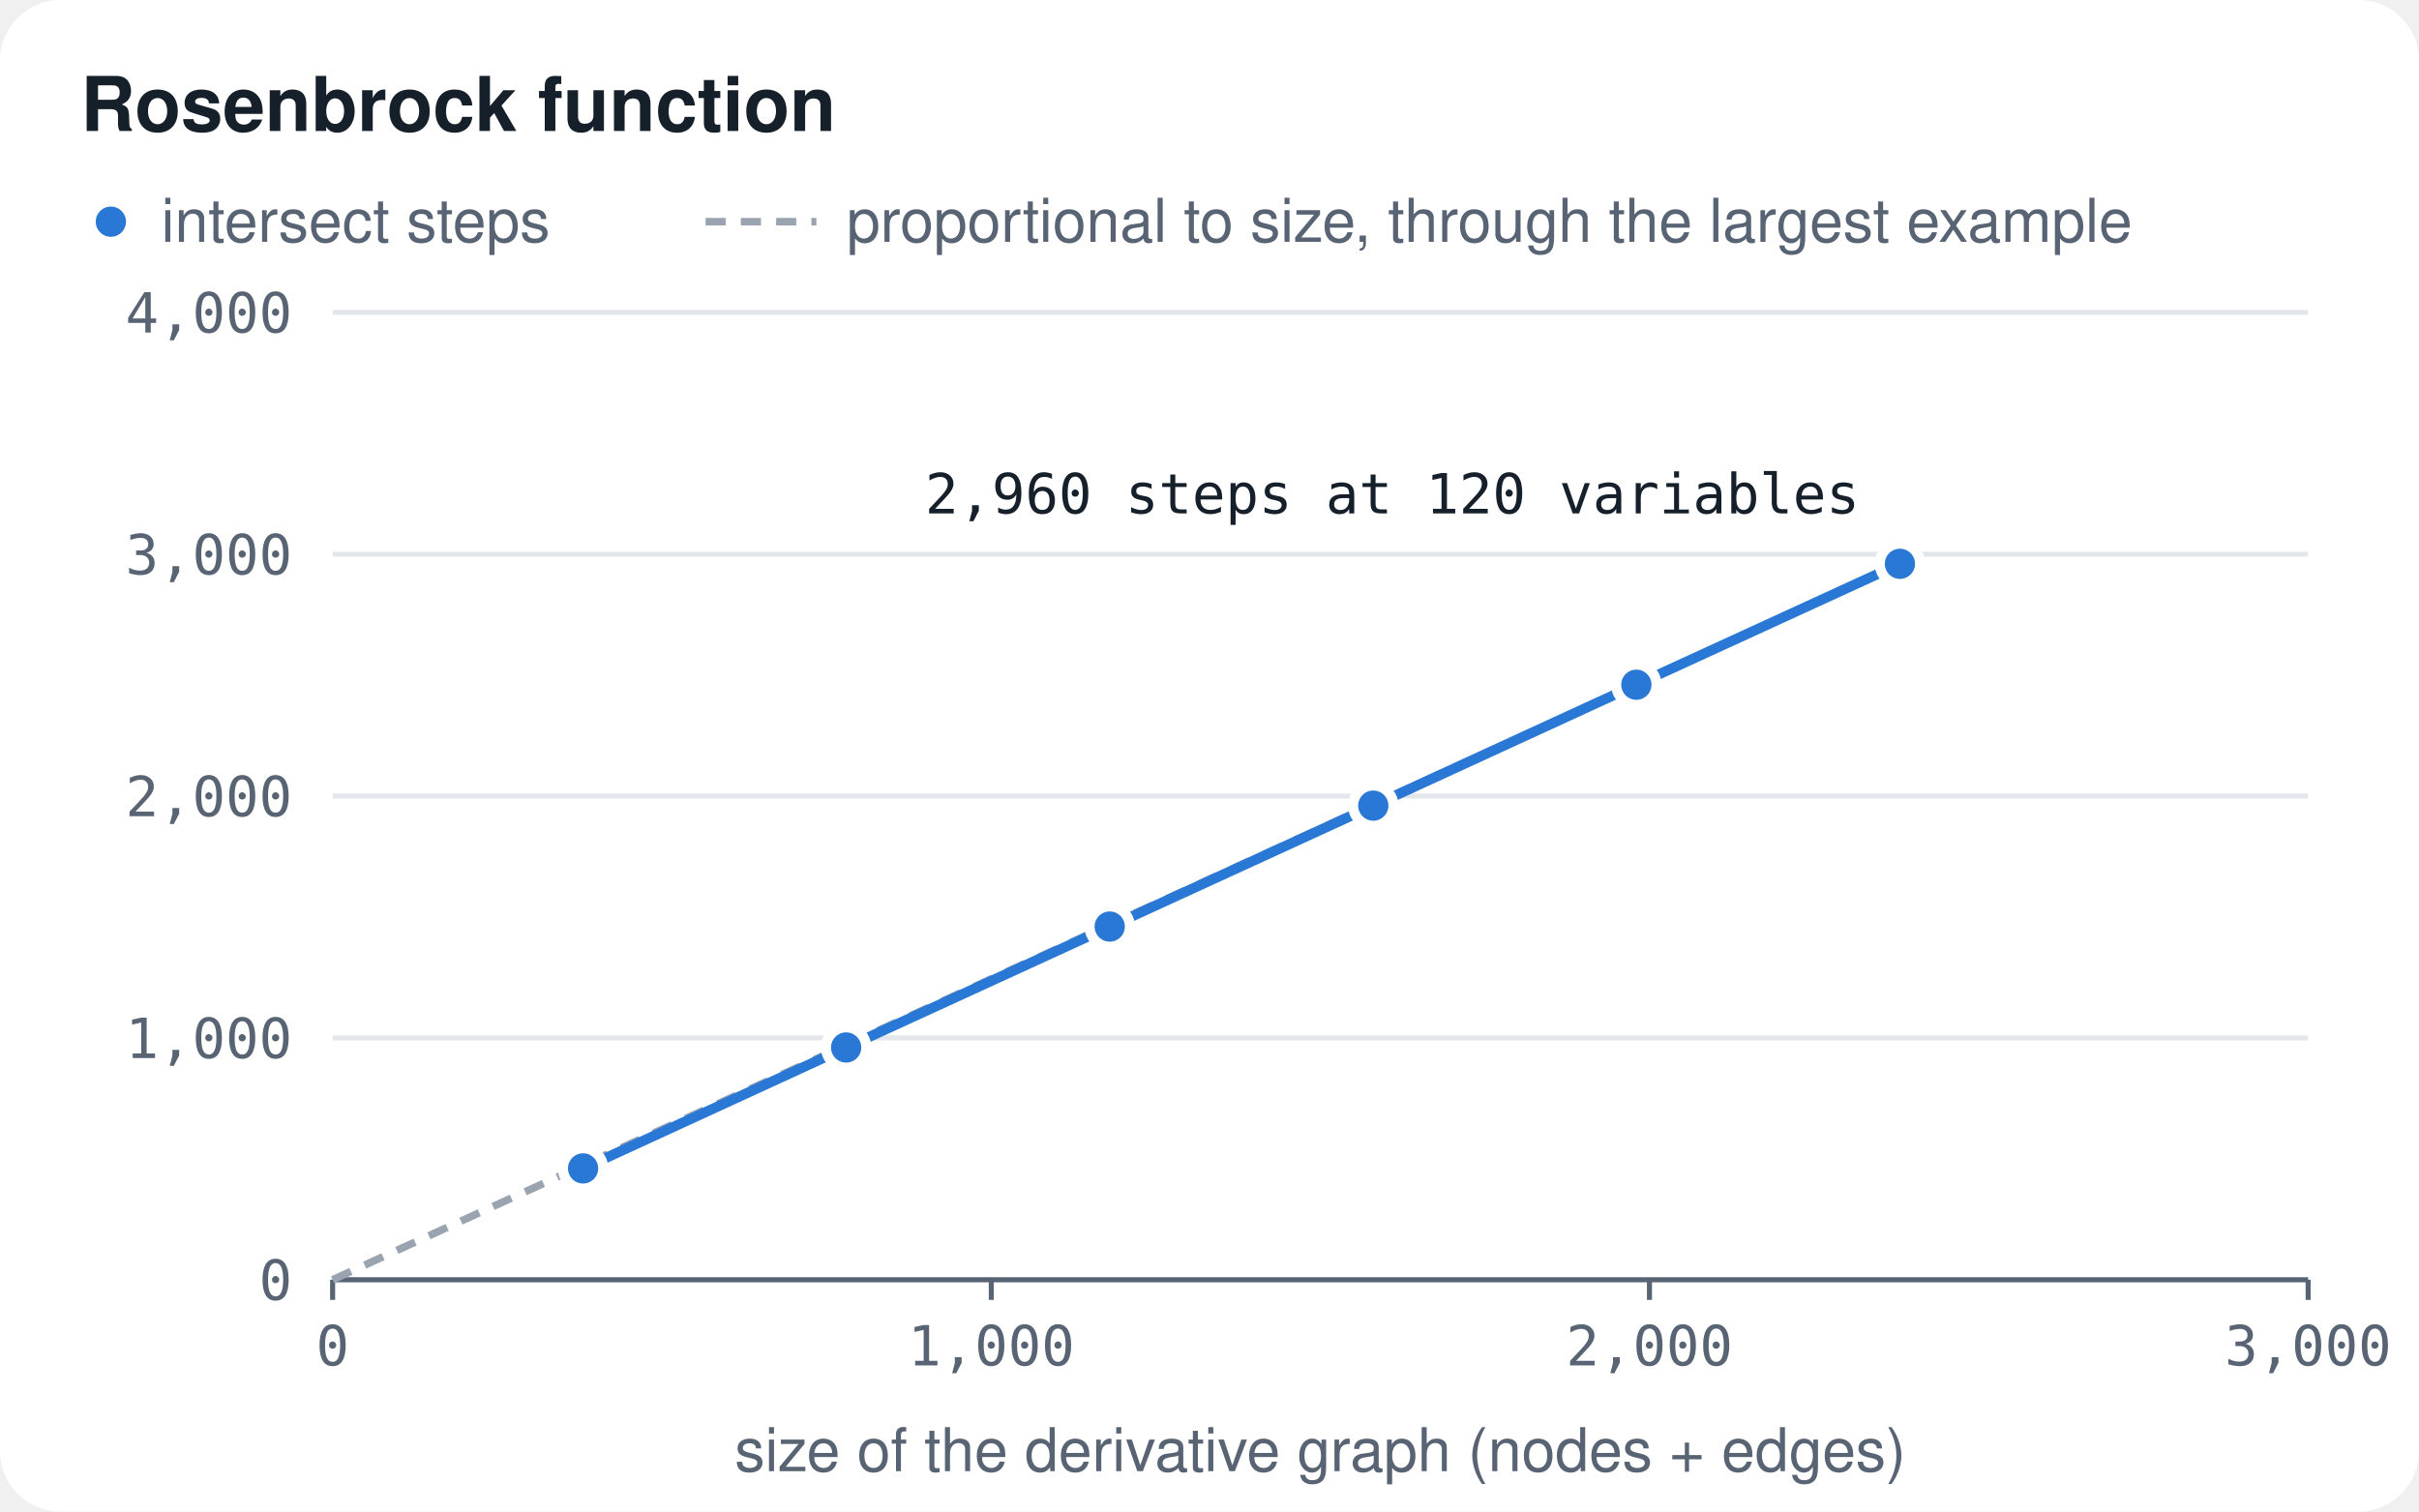
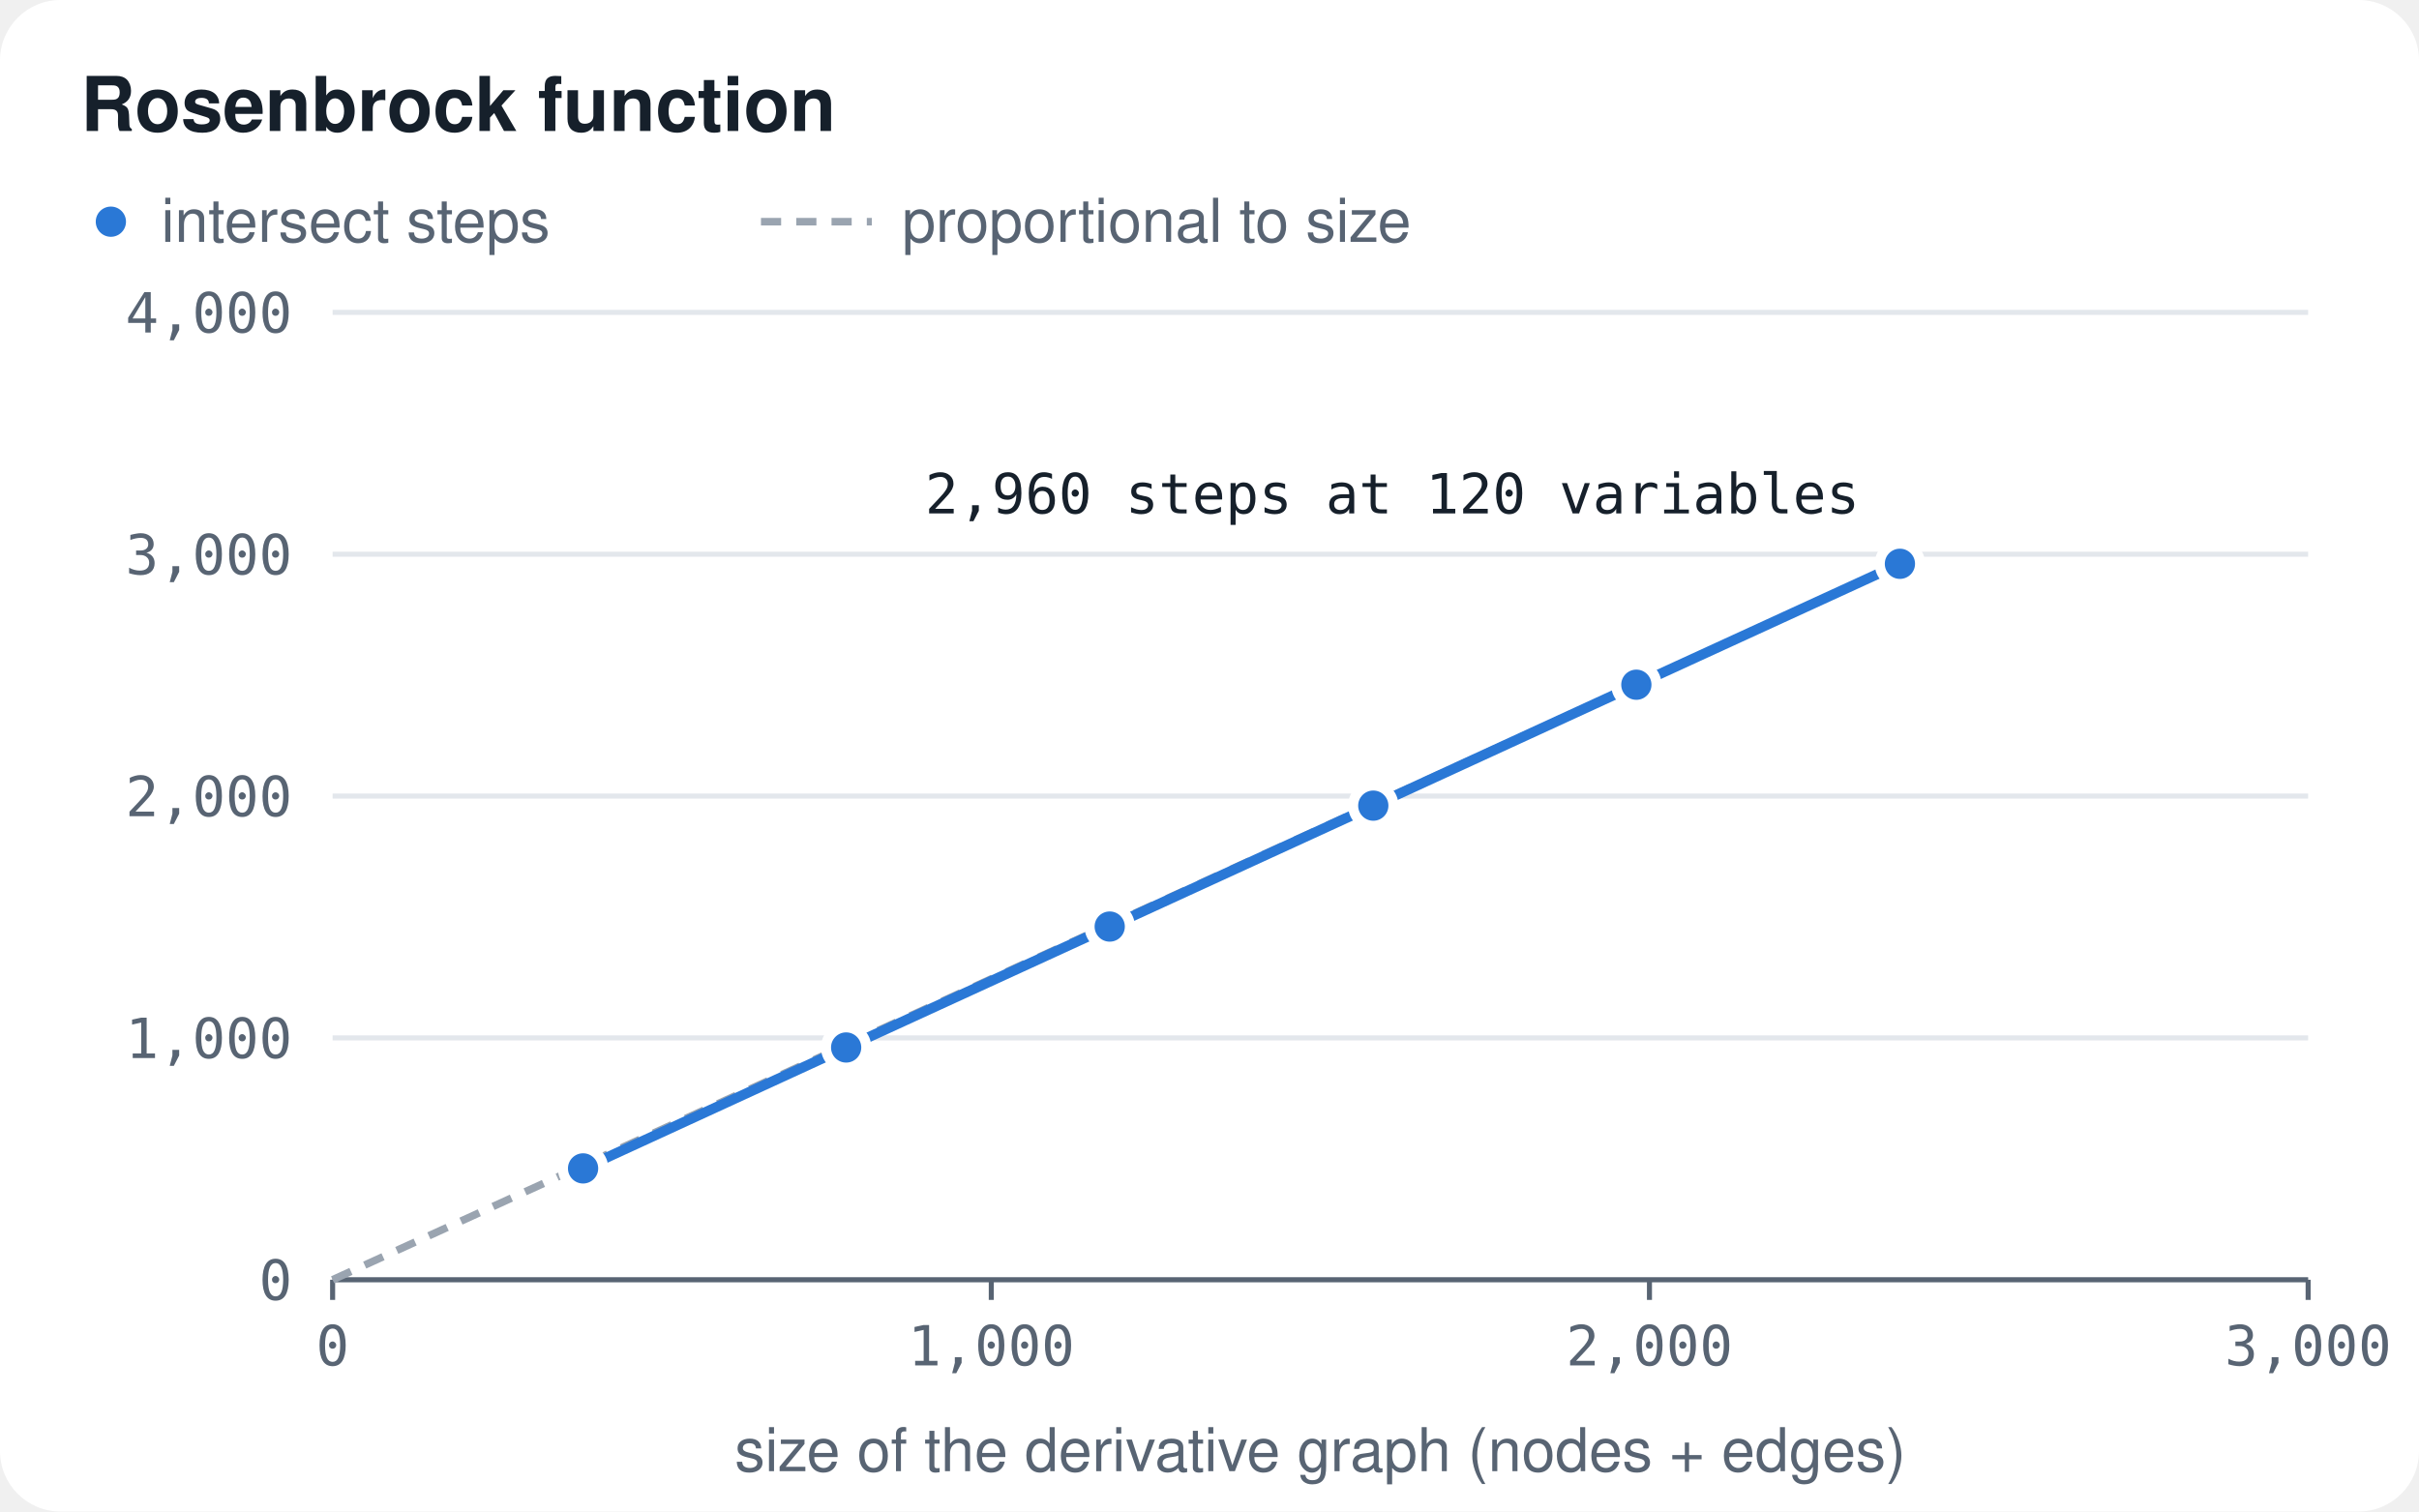
<svg xmlns="http://www.w3.org/2000/svg" viewBox="0 0 480 300" width="480" height="300" role="img" aria-label="Rosenbrock function: intersect steps against graph size">
  <rect width="480" height="300" rx="12" fill="#ffffff" />
  <text x="16" y="26" font-family="'Space Grotesk', 'Segoe UI', Helvetica, Arial, sans-serif" font-size="15" font-weight="700" fill="#16202b">Rosenbrock function</text>
  <circle cx="22" cy="44" r="4" fill="#2a78d6" stroke="#ffffff" stroke-width="2" />
  <text x="32" y="48" font-family="'Space Grotesk', 'Segoe UI', Helvetica, Arial, sans-serif" font-size="12" fill="#586473">intersect steps</text>
-   <line x1="140" y1="44" x2="162" y2="44" stroke="#9aa4b0" stroke-width="1.5" stroke-dasharray="4 3" />
-   <text x="168" y="48" font-family="'Space Grotesk', 'Segoe UI', Helvetica, Arial, sans-serif" font-size="12" fill="#586473">proportional to size, through the largest example</text>
+   <line x1="151" y1="44" x2="173" y2="44" stroke="#9aa4b0" stroke-width="1.5" stroke-dasharray="4 3" />
+   <text x="179" y="48" font-family="'Space Grotesk', 'Segoe UI', Helvetica, Arial, sans-serif" font-size="12" fill="#586473">proportional to size</text>
  <line x1="66" y1="254.0" x2="458" y2="254.0" stroke="#e3e7ec" stroke-width="1" />
  <text x="58" y="258.0" font-family="'JetBrains Mono', Consolas, 'DejaVu Sans Mono', Menlo, monospace" font-size="11" text-anchor="end" fill="#586473">0</text>
  <line x1="66" y1="206.0" x2="458" y2="206.0" stroke="#e3e7ec" stroke-width="1" />
  <text x="58" y="210.0" font-family="'JetBrains Mono', Consolas, 'DejaVu Sans Mono', Menlo, monospace" font-size="11" text-anchor="end" fill="#586473">1,000</text>
  <line x1="66" y1="158.0" x2="458" y2="158.0" stroke="#e3e7ec" stroke-width="1" />
  <text x="58" y="162.0" font-family="'JetBrains Mono', Consolas, 'DejaVu Sans Mono', Menlo, monospace" font-size="11" text-anchor="end" fill="#586473">2,000</text>
  <line x1="66" y1="110.0" x2="458" y2="110.0" stroke="#e3e7ec" stroke-width="1" />
  <text x="58" y="114.0" font-family="'JetBrains Mono', Consolas, 'DejaVu Sans Mono', Menlo, monospace" font-size="11" text-anchor="end" fill="#586473">3,000</text>
  <line x1="66" y1="62.0" x2="458" y2="62.0" stroke="#e3e7ec" stroke-width="1" />
  <text x="58" y="66.0" font-family="'JetBrains Mono', Consolas, 'DejaVu Sans Mono', Menlo, monospace" font-size="11" text-anchor="end" fill="#586473">4,000</text>
  <line x1="66.0" y1="254" x2="66.0" y2="258" stroke="#586473" stroke-width="1" />
  <text x="66.0" y="271" font-family="'JetBrains Mono', Consolas, 'DejaVu Sans Mono', Menlo, monospace" font-size="11" text-anchor="middle" fill="#586473">0</text>
  <line x1="196.7" y1="254" x2="196.7" y2="258" stroke="#586473" stroke-width="1" />
  <text x="196.7" y="271" font-family="'JetBrains Mono', Consolas, 'DejaVu Sans Mono', Menlo, monospace" font-size="11" text-anchor="middle" fill="#586473">1,000</text>
  <line x1="327.3" y1="254" x2="327.3" y2="258" stroke="#586473" stroke-width="1" />
  <text x="327.3" y="271" font-family="'JetBrains Mono', Consolas, 'DejaVu Sans Mono', Menlo, monospace" font-size="11" text-anchor="middle" fill="#586473">2,000</text>
  <line x1="458.0" y1="254" x2="458.0" y2="258" stroke="#586473" stroke-width="1" />
  <text x="458.0" y="271" font-family="'JetBrains Mono', Consolas, 'DejaVu Sans Mono', Menlo, monospace" font-size="11" text-anchor="middle" fill="#586473">3,000</text>
  <line x1="66" y1="254" x2="458" y2="254" stroke="#586473" stroke-width="1" />
  <text x="262.0" y="292" font-family="'Space Grotesk', 'Segoe UI', Helvetica, Arial, sans-serif" font-size="12" text-anchor="middle" fill="#586473">size of the derivative graph (nodes + edges)</text>
  <line x1="66.0" y1="254.0" x2="377.0" y2="111.9" stroke="#9aa4b0" stroke-width="1.5" stroke-dasharray="4 3" />
  <polyline points="115.7,231.9 167.9,207.9 220.2,183.9 272.5,159.9 324.7,135.9 377.0,111.9" fill="none" stroke="#2a78d6" stroke-width="2" stroke-linejoin="round" stroke-linecap="round" />
  <circle cx="115.7" cy="231.9" r="4" fill="#2a78d6" stroke="#ffffff" stroke-width="2" />
  <circle cx="167.9" cy="207.9" r="4" fill="#2a78d6" stroke="#ffffff" stroke-width="2" />
  <circle cx="220.2" cy="183.9" r="4" fill="#2a78d6" stroke="#ffffff" stroke-width="2" />
  <circle cx="272.5" cy="159.9" r="4" fill="#2a78d6" stroke="#ffffff" stroke-width="2" />
  <circle cx="324.7" cy="135.9" r="4" fill="#2a78d6" stroke="#ffffff" stroke-width="2" />
  <circle cx="377.0" cy="111.9" r="4" fill="#2a78d6" stroke="#ffffff" stroke-width="2" />
  <text x="369.0" y="101.9" font-family="'JetBrains Mono', Consolas, 'DejaVu Sans Mono', Menlo, monospace" font-size="11" text-anchor="end" fill="#16202b">2,960 steps at 120 variables</text>
</svg>
